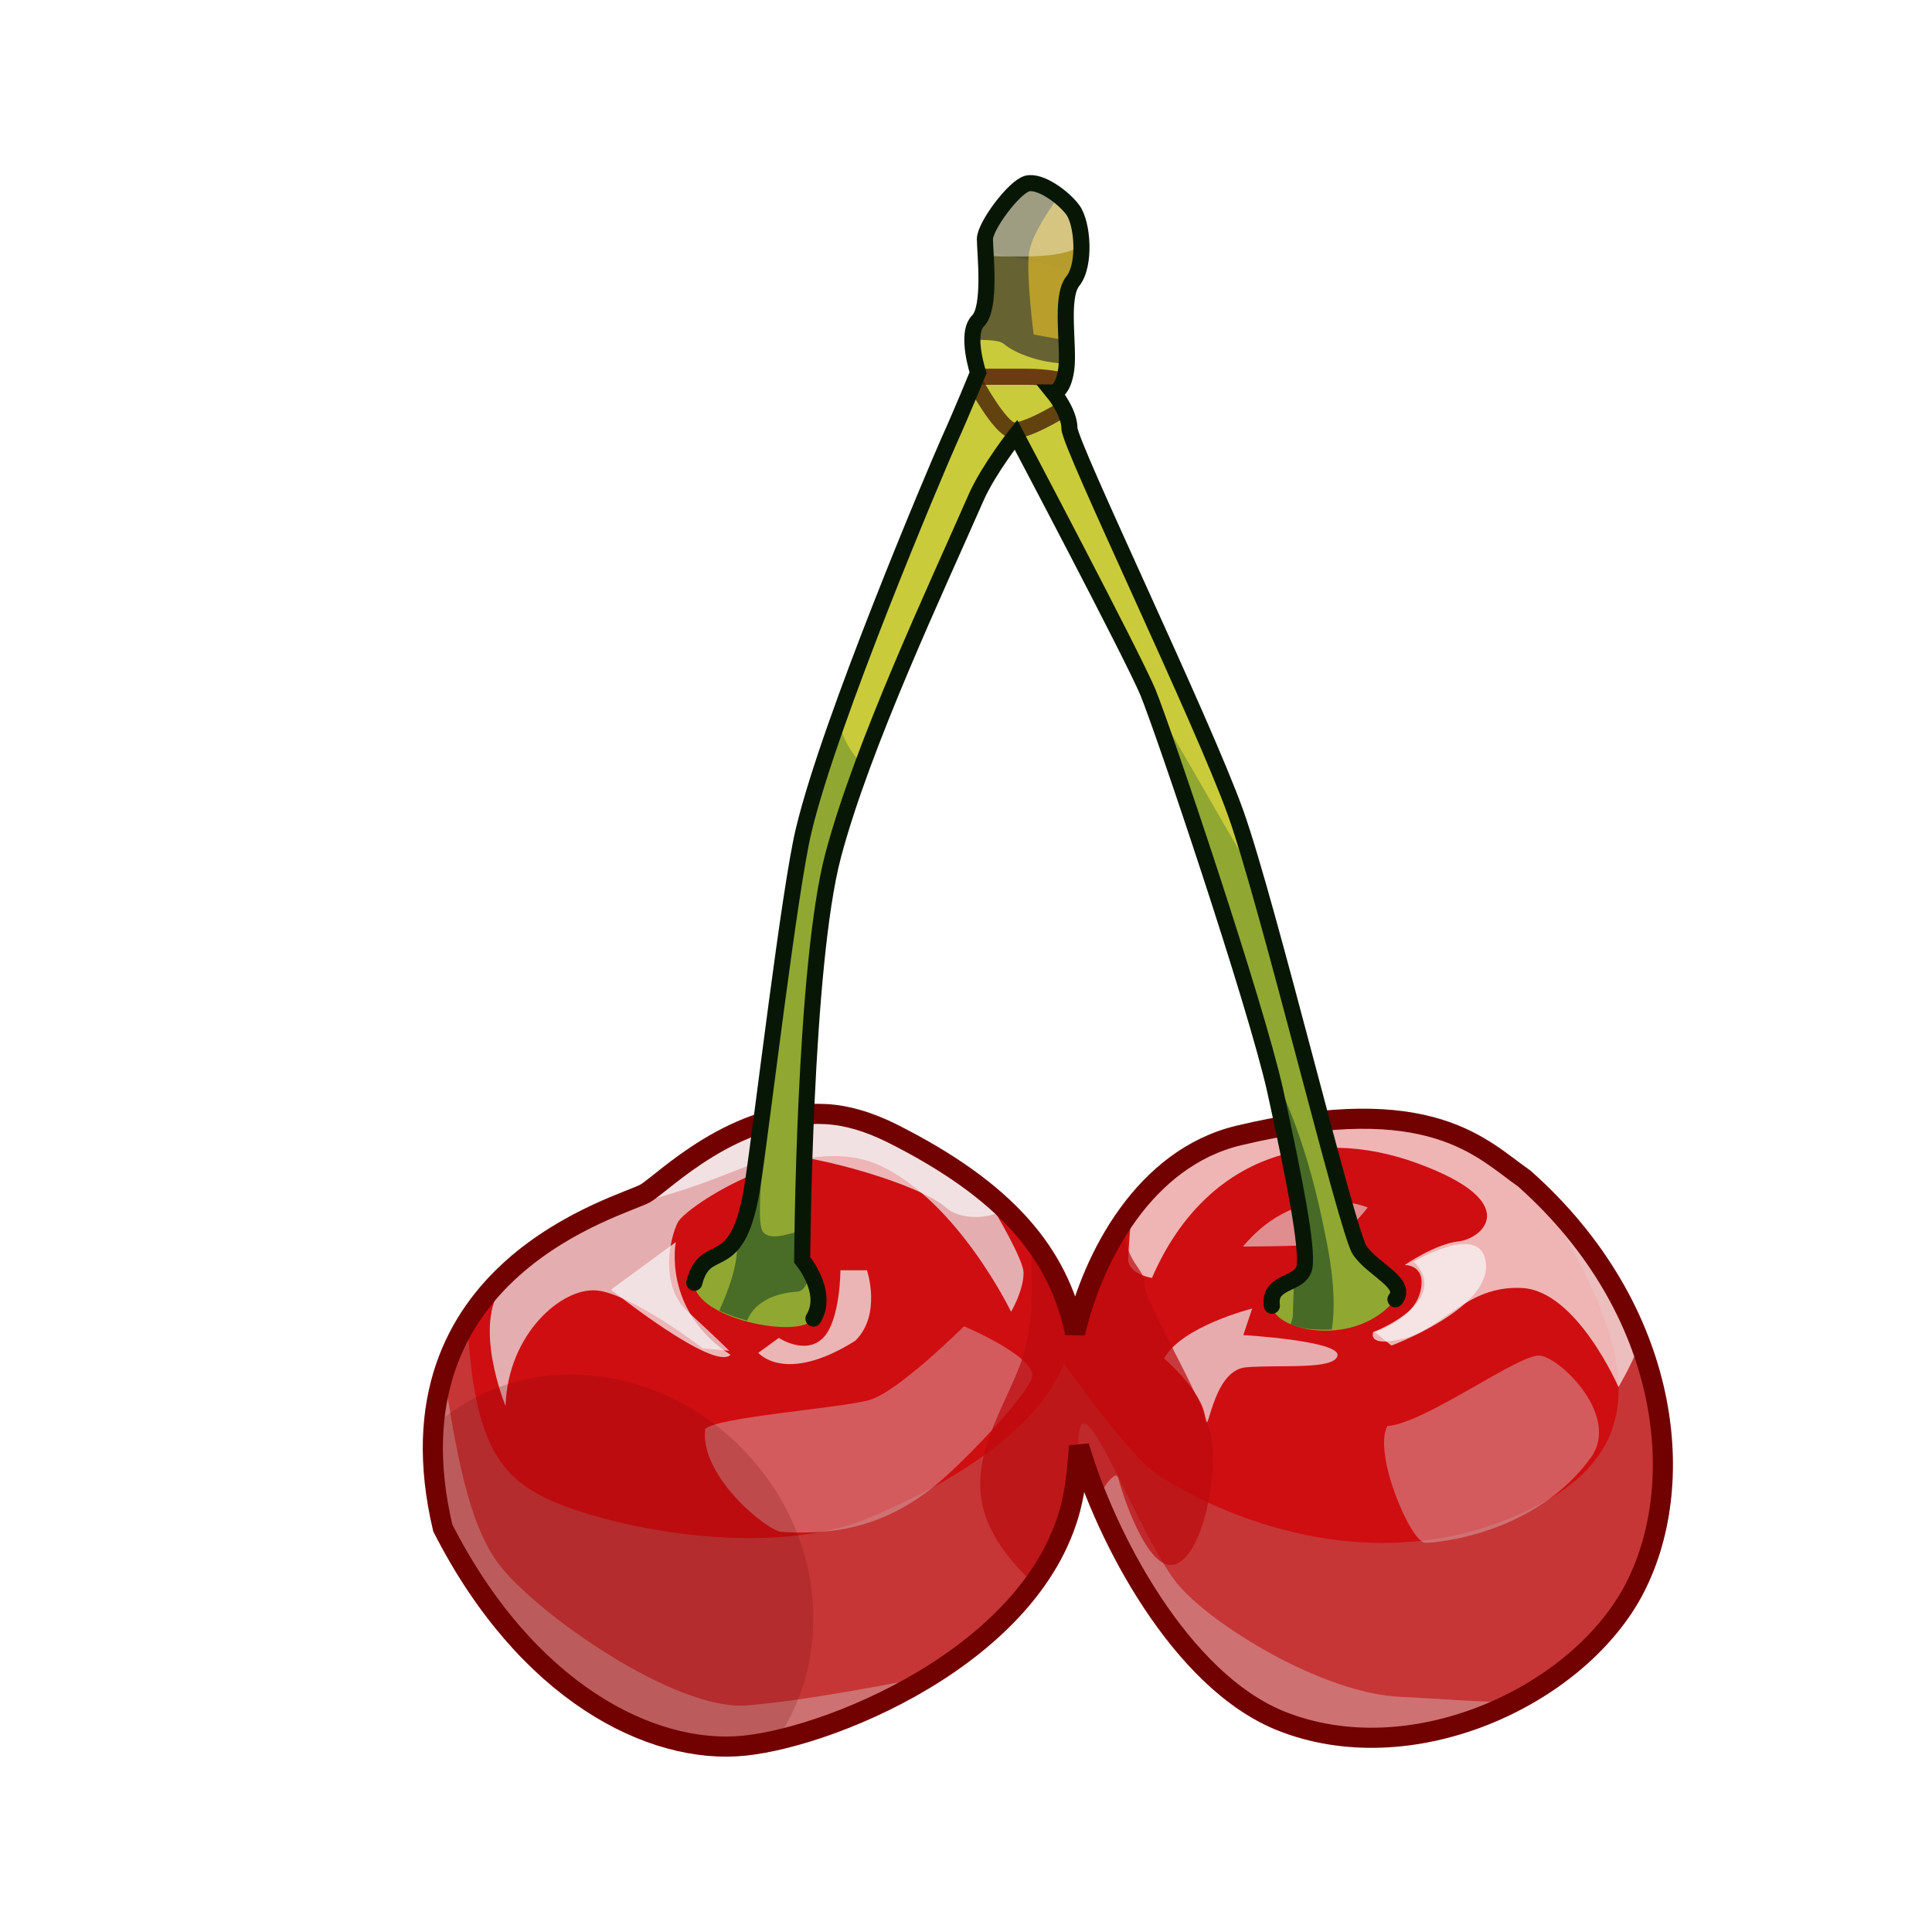
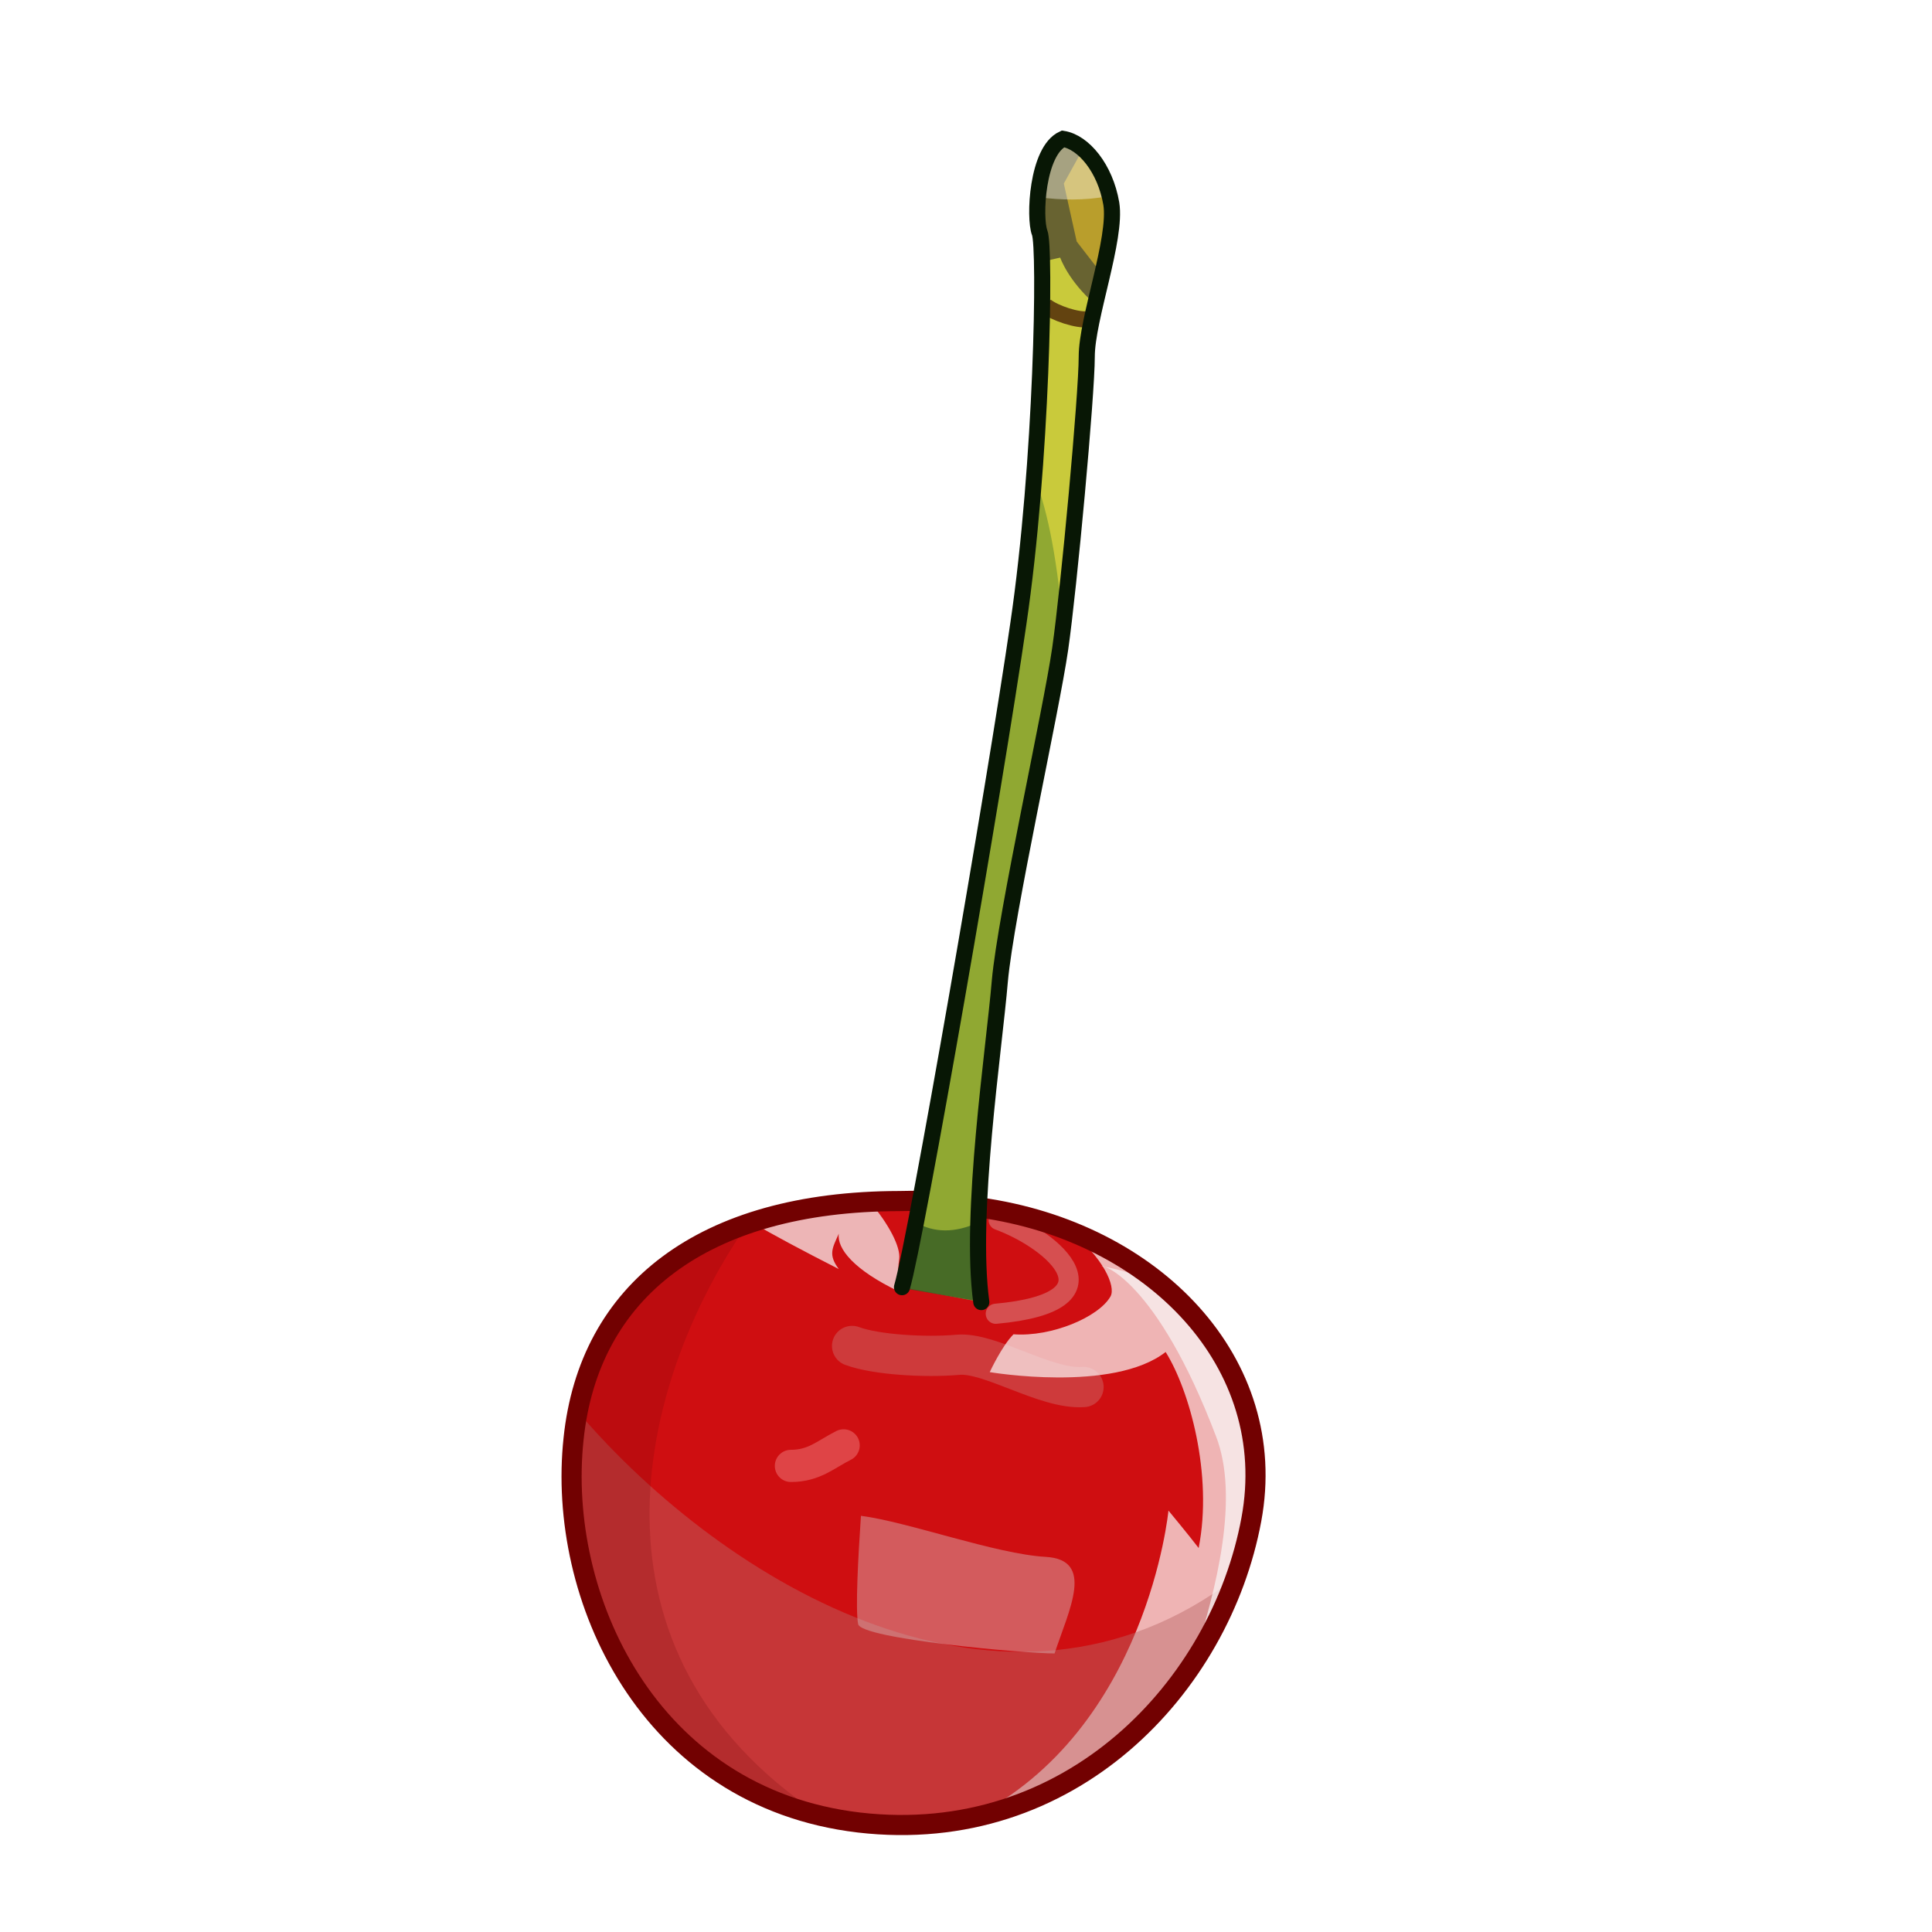
<svg xmlns="http://www.w3.org/2000/svg" version="1.0" width="100%" height="100%" viewBox="0 0 48 48" id="sherry01">
  <defs id="defs2385" />
  <g id="content" style="opacity:1;display:inline">
-     <path d="M 20.53,27.68 C 18.25,27.55 16.48,29.39 16.03,29.65 C 15.47,29.97 9.48,31.51 11,37.96 C 13.07,42.03 16.18,43.61 18.5,43.37 C 20.81,43.13 26.16,40.89 26.71,36.90 C 26.76,36.56 26.78,36.26 26.81,35.93 C 27.47,38.18 29.32,41.74 31.81,42.75 C 35.03,44.05 39.12,42.19 40.56,39.56 C 41.99,36.93 41.54,32.54 37.87,29.28 C 36.83,28.56 35.57,27.07 30.78,28.21 C 28.43,28.77 27.15,31.23 26.71,33.12 C 26.30,31.15 25.02,29.59 22.15,28.15 C 21.58,27.87 21.05,27.71 20.53,27.68 z" id="p2464" style="fill:#cf0e11;fill-opacity:1;fill-rule:evenodd;stroke:none;" />
-     <path d="M 38.28,29.68 C 40.21,32.86 41.49,35.73 38.15,37.43 C 33.61,39.74 29.09,36.95 28.53,36.46 C 27.82,35.81 26.61,34.13 26.43,33.87 C 25.94,35.20 24.25,36.60 21.59,37.71 C 18.93,38.83 14.51,37.85 13.21,37.03 C 12.44,36.54 11.74,35.76 11.62,32.84 C 10.86,34.05 10.46,35.70 11,37.96 C 13.07,42.03 16.18,43.61 18.5,43.37 C 20.53,43.16 24.93,41.40 26.34,38.28 C 26.69,37.54 26.72,36.73 26.81,35.93 C 27.68,38.79 29.25,41.17 31.81,42.75 C 35.03,44.05 39.12,42.19 40.56,39.56 C 41.94,37.03 41.56,32.90 38.28,29.68 z" id="p3243" style="fill:#ba6668;fill-opacity:0.45;fill-rule:evenodd;stroke:none;" />
-     <path d="M 11.03,34.12 C 10.70,35.16 10.63,36.41 11,37.96 C 13.07,42.03 16.18,43.61 18.5,43.37 C 19.61,43.25 21.44,42.67 23.09,41.65 C 21.67,41.93 19.82,42.27 18.56,42.37 C 16.80,42.52 13.35,40.11 12.40,38.87 C 11.63,37.87 11.32,35.99 11.03,34.12 z" id="p3258" style="fill:#d8b9ba;fill-opacity:0.45;fill-rule:evenodd;stroke:none;" />
-     <path d="M 26.93,35.37 C 26.80,35.37 26.78,35.74 26.78,36.25 C 26.78,36.14 26.80,36.04 26.81,35.93 C 27.47,38.18 29.32,41.74 31.81,42.75 C 33.69,43.51 35.85,43.19 37.62,42.28 C 36.77,42.30 35.76,42.20 34.83,42.16 C 32.86,42.09 30.03,40.33 29.22,39.31 C 28.42,38.28 27.30,35.37 26.93,35.37 z" id="p3263" style="fill:#d8b9ba;fill-opacity:0.45;fill-rule:evenodd;stroke:none;" />
-     <path d="M 17.52,35.51 C 17.38,36.67 19.06,38.04 19.42,38.06 C 20.62,38.13 22.02,38.02 23.51,36.67 C 24.16,36.08 25.41,34.78 25.63,34.26 C 25.85,33.75 23.95,32.95 23.95,32.95 C 23.95,32.95 22.34,34.56 21.61,34.78 C 20.88,34.99 17.74,35.21 17.52,35.51 z" id="p3280" style="fill:#d8b9ba;fill-opacity:0.45;fill-rule:evenodd;stroke:none;" />
-     <path d="M 34.47,35.43 C 34.10,36.09 35.05,38.33 35.41,38.33 C 35.78,38.33 38.17,38.08 39.52,36.22 C 40.27,35.19 38.78,33.75 38.27,33.68 C 37.76,33.61 35.42,35.36 34.47,35.43 z" id="p3282" style="fill:#d8b9ba;fill-opacity:0.45;fill-rule:evenodd;stroke:none;" />
-     <path d="M 21.25,33.31 C 19.50,34.41 18.84,33.61 18.84,33.61 L 19.35,33.24 C 19.35,33.24 20.01,33.68 20.45,33.24 C 20.88,32.80 20.88,31.56 20.88,31.56 L 21.54,31.56 C 21.54,31.56 21.91,32.66 21.25,33.31 z" id="p3284" style="fill:#f2dbdb;fill-opacity:0.81;fill-rule:evenodd;stroke:none;" />
-     <path d="M 28.92,33.75 C 28.92,33.75 29.87,34.56 29.94,35.21 C 30.01,35.87 30.09,34.04 30.96,33.97 C 31.84,33.90 33.15,34.04 33.23,33.68 C 33.30,33.31 30.89,33.17 30.89,33.17 L 31.11,32.51 C 31.11,32.51 29.36,32.95 28.92,33.75 z" id="p3286" style="fill:#efddde;fill-opacity:0.76;fill-rule:evenodd;stroke:none;" />
-     <path d="M 20.53,27.68 C 18.25,27.55 16.48,29.39 16.03,29.65 C 15.75,29.81 14.17,30.25 12.81,31.43 C 12.80,31.44 12.81,31.45 12.81,31.46 C 12.79,31.48 12.76,31.48 12.75,31.5 C 12.64,31.67 12.58,31.83 12.5,31.93 C 11.72,32.90 12.56,34.93 12.56,34.93 C 12.62,33.12 13.97,31.99 14.81,32.06 C 15.65,32.12 17.46,33.49 17.46,33.5 L 18.12,33.56 C 18.12,33.56 17.80,33.24 17.09,32.59 C 16.38,31.94 16.64,30.76 16.84,30.37 C 17.03,29.98 19.93,28.06 21.87,28.96 C 23.81,29.87 25.12,32.59 25.12,32.59 C 25.12,32.59 25.43,32.07 25.43,31.62 C 25.43,31.34 24.88,30.34 24.37,29.53 C 23.76,29.05 23.04,28.60 22.15,28.15 C 21.58,27.87 21.05,27.71 20.53,27.68 z" id="p3288" style="fill:#e8cecf;fill-opacity:0.83;fill-rule:evenodd;stroke:none;" />
-     <path d="M 30.88,30.97 C 30.88,30.97 32.43,30.97 32.88,30.90 C 33.34,30.84 33.98,30.00 33.98,30.00 C 33.98,30.00 32.30,29.28 30.88,30.97 z" id="p3293" style="fill:#e8cecf;fill-opacity:0.66;fill-rule:evenodd;stroke:none;" />
-     <path d="M 33.78,27.81 C 32.97,27.82 31.98,27.93 30.78,28.21 C 29.65,28.48 28.78,29.22 28.12,30.09 C 28.06,30.70 28.03,31.16 28.03,31.28 C 28.03,31.66 28.62,31.75 28.62,31.75 C 29.91,28.77 32.56,27.93 35.21,28.90 C 37.87,29.87 36.83,30.77 36.25,30.84 C 35.66,30.90 34.90,31.43 34.90,31.43 C 34.90,31.43 35.47,31.41 35.28,32.12 C 35.08,32.83 34.12,33.09 34.12,33.09 C 34.12,33.09 33.93,33.50 34.90,33.25 C 35.87,32.99 36.45,31.93 37.81,32 C 39.17,32.06 40.21,34.46 40.21,34.46 C 40.21,34.46 40.47,34.04 40.75,33.37 C 40.21,31.95 39.28,30.53 37.87,29.28 C 37.09,28.74 36.20,27.78 33.78,27.81 z" id="p3295" style="fill:#f9eaea;fill-opacity:0.75;fill-rule:evenodd;stroke:none;" />
-     <path d="M 27.90,30.37 C 27.31,31.25 26.92,32.24 26.71,33.12 C 26.53,32.25 26.18,31.45 25.59,30.71 C 25.68,31.97 25.66,33.04 25.37,33.84 C 24.93,35.04 23.99,36.32 24.5,37.71 C 24.72,38.32 25.19,38.89 25.68,39.34 C 26.21,38.62 26.59,37.80 26.71,36.90 C 26.76,36.56 26.78,36.26 26.81,35.93 C 26.92,36.32 27.09,36.77 27.28,37.21 C 27.47,36.84 27.73,36.54 27.78,36.71 C 27.84,36.97 28.48,39.06 29.18,38.87 C 29.88,38.68 30.31,36.57 30.06,35.56 C 29.80,34.54 28.43,32.38 28.43,31.87 C 28.43,31.50 27.96,31.40 27.90,30.37 z" id="p3300" style="fill:#bb0a0d;fill-opacity:0.70;fill-rule:evenodd;stroke:none;" />
-     <path d="M 14.21,34.15 C 12.96,34.14 11.75,34.57 10.78,35.43 C 10.71,36.18 10.77,37.01 11,37.96 C 13.07,42.03 16.18,43.61 18.5,43.37 C 18.73,43.35 19.02,43.28 19.31,43.21 C 20.67,41.19 20.50,38.31 18.68,36.25 C 17.49,34.89 15.82,34.16 14.21,34.15 z" id="p3308" style="opacity:1;fill:#710608;fill-opacity:0.20;fill-rule:evenodd;stroke:none;marker:none;visibility:visible;display:inline;overflow:visible;enable-background:accumulate" />
-     <path d="M 34.15,33.09 L 34.57,33.43 C 34.57,33.43 36.99,32.53 36.92,31.42 C 36.85,30.31 35.12,31.35 35.12,31.35 C 35.12,31.35 36.16,32.18 34.15,33.09 z" id="p3313" style="fill:#f9f6f6;fill-opacity:0.72;fill-rule:evenodd;stroke:none;" />
-     <path d="M 18.15,33.66 C 17.73,34.08 15.18,32.04 15.18,32.04 L 16.79,30.86 C 16.79,30.86 16.45,32.55 18.15,33.66 z" id="p3315" style="fill:#f9f6f6;fill-opacity:0.72;fill-rule:evenodd;stroke:none;" />
-     <path d="M 20.53,27.68 C 18.25,27.55 16.48,29.39 16.03,29.65 C 15.93,29.71 15.53,29.88 15.18,30.03 C 17.55,29.57 18.85,28.71 19.49,28.71 C 20.25,28.71 22.82,29.40 23.5,30 C 23.85,30.31 24.52,30.30 24.96,30.06 C 24.27,29.39 23.36,28.75 22.15,28.15 C 21.58,27.87 21.05,27.71 20.53,27.68 z" id="p3317" style="fill:#f9f6f6;fill-opacity:0.72;fill-rule:evenodd;stroke:none;" />
-     <path d="M 20.53,27.68 C 18.25,27.55 16.48,29.39 16.03,29.65 C 15.47,29.97 9.48,31.51 11,37.96 C 13.07,42.03 16.18,43.61 18.5,43.37 C 20.81,43.13 26.16,40.89 26.71,36.90 C 26.76,36.56 26.78,36.26 26.81,35.93 C 27.47,38.18 29.32,41.74 31.81,42.75 C 35.03,44.05 39.12,42.19 40.56,39.56 C 41.99,36.93 41.54,32.54 37.87,29.28 C 36.83,28.56 35.57,27.07 30.78,28.21 C 28.43,28.77 27.15,31.23 26.71,33.12 C 26.30,31.15 25.02,29.59 22.15,28.15 C 21.58,27.87 21.05,27.71 20.53,27.68 z" id="stroke01" style="fill:none;fill-opacity:1;fill-rule:evenodd;stroke:#720101;stroke-width:0.5;stroke-linecap:butt;stroke-linejoin:miter;stroke-miterlimit:4;stroke-dasharray:none;stroke-opacity:1" />
-     <path d="M 17.25,31.87 C 17.25,32.76 19.89,33.29 20.21,32.76 C 20.61,32.11 19.93,31.30 19.93,31.30 C 19.93,31.30 19.97,24.01 20.70,21.25 C 21.43,18.50 23.27,14.60 24.26,12.34 C 24.57,11.65 25.24,10.80 25.24,10.80 C 25.24,10.80 28.11,16.23 28.52,17.20 C 28.92,18.18 31.19,24.90 31.68,27.09 C 32.16,29.28 32.49,30.98 32.41,31.47 C 32.33,31.95 31.51,31.79 31.60,32.44 C 31.68,33.09 33.71,33.49 34.67,32.28 C 34.99,31.88 34.11,31.55 33.78,31.06 C 33.46,30.57 31.51,22.47 30.70,20.20 C 29.89,17.93 26.57,11.05 26.57,10.64 C 26.57,10.24 26.17,9.75 26.17,9.75 C 26.17,9.75 26.41,9.75 26.49,9.18 C 26.57,8.62 26.33,7.40 26.65,6.99 C 26.98,6.59 26.90,5.54 26.65,5.21 C 26.41,4.89 25.84,4.48 25.52,4.56 C 25.19,4.65 24.47,5.62 24.47,5.94 C 24.47,6.27 24.63,7.64 24.30,7.97 C 23.98,8.29 24.30,9.26 24.30,9.26 C 24.30,9.26 23.90,10.24 23.57,10.97 C 23.25,11.69 20.62,17.89 19.97,20.62 C 19.62,22.05 18.94,27.83 18.71,29.36 C 18.35,31.84 17.54,30.73 17.25,31.87 z" id="p3323" style="fill:#90a832;fill-opacity:1;fill-rule:evenodd;stroke:none;" />
-     <path d="M 19,27.37 C 18.91,28.06 18.77,29.02 18.71,29.37 C 18.61,30.09 18.46,30.49 18.31,30.75 C 18.37,31.38 18.08,32.10 17.87,32.56 C 18.07,32.66 18.31,32.74 18.56,32.81 C 18.79,32.26 19.39,32.12 19.81,32.09 C 19.99,32.08 20.08,31.85 20.12,31.59 C 20.02,31.42 19.93,31.31 19.93,31.31 C 19.93,31.31 19.93,30.88 19.93,30.59 C 19.72,30.59 19.24,30.83 19,30.65 C 18.79,30.50 18.90,29.80 19,27.37 z" id="p3329" style="fill:#315923;fill-opacity:0.74;fill-rule:evenodd;stroke:none;" />
-     <path d="M 31.5,26.40 C 31.55,26.61 31.65,26.93 31.68,27.09 C 32.17,29.28 32.48,30.98 32.40,31.46 C 32.38,31.62 32.27,31.71 32.15,31.78 C 32.14,32.12 32.12,32.58 32.12,32.68 C 32.12,32.75 32.09,32.83 32.06,32.90 C 32.33,33.02 32.71,33.05 33.09,33.03 C 33.16,32.57 33.16,31.96 33,31.06 C 32.59,28.84 32.09,27.56 31.5,26.40 z" id="p3334" style="fill:#315923;fill-opacity:0.76;fill-rule:evenodd;stroke:none;" />
-     <path d="M 24.46,6.25 C 24.49,6.75 24.58,7.69 24.31,7.96 C 23.98,8.29 24.31,9.28 24.31,9.28 C 24.31,9.28 23.91,10.23 23.59,10.96 C 23.35,11.50 21.84,14.95 20.81,17.84 C 20.81,17.85 20.80,17.86 20.81,17.87 C 20.97,18.43 21.18,18.77 21.46,19 C 22.33,16.64 23.53,14.02 24.28,12.34 C 24.58,11.65 25.25,10.81 25.25,10.81 C 25.25,10.81 28.12,16.24 28.53,17.21 C 28.54,17.24 28.57,17.36 28.59,17.40 C 28.60,17.42 28.61,17.42 28.62,17.43 C 29.56,18.94 30.48,20.66 31.21,21.81 C 31.04,21.22 30.84,20.57 30.71,20.21 C 29.90,17.94 26.56,11.06 26.56,10.65 C 26.56,10.25 26.18,9.75 26.18,9.75 C 26.18,9.75 26.41,9.75 26.5,9.18 C 26.58,8.62 26.33,7.40 26.65,7 C 26.69,6.94 26.72,6.88 26.75,6.81 C 26.24,6.61 25.47,6.43 24.46,6.25 z" id="p3358" style="fill:#ffec43;fill-opacity:0.52;fill-rule:evenodd;stroke:none;" />
-     <path d="M 24.23,9.51 C 24.23,9.51 24.83,10.62 25.15,10.69 C 25.47,10.75 26.39,10.18 26.39,10.18" id="p3339" style="fill:none;fill-rule:evenodd;stroke:#4c2407;stroke-width:0.40;stroke-linecap:butt;stroke-linejoin:miter;stroke-miterlimit:4;stroke-dasharray:none;stroke-opacity:0.82" />
-     <path d="M 24.33,9.36 C 24.33,9.36 24.99,9.36 25.50,9.36 C 26.01,9.36 26.39,9.45 26.39,9.45" id="p3341" style="fill:none;fill-rule:evenodd;stroke:#592209;stroke-width:0.40;stroke-linecap:butt;stroke-linejoin:miter;stroke-miterlimit:4;stroke-dasharray:none;stroke-opacity:0.84" />
-     <path d="M 25.53,4.56 C 25.20,4.64 24.46,5.61 24.46,5.93 C 24.46,6.26 24.63,7.64 24.31,7.96 C 24.20,8.07 24.15,8.25 24.15,8.43 C 24.52,8.46 24.82,8.43 24.96,8.56 C 25.21,8.77 25.86,9.03 26.5,9.03 C 26.53,8.42 26.35,7.37 26.65,7 C 26.98,6.59 26.89,5.54 26.65,5.21 C 26.41,4.89 25.85,4.48 25.53,4.56 z" id="p3343" style="fill:#453d2e;fill-opacity:0.74;fill-rule:evenodd;stroke:none;" />
-     <path d="M 26.31,4.87 C 25.90,5.44 25.59,5.97 25.56,6.34 C 25.50,6.89 25.68,8.31 25.68,8.31 L 26.5,8.46 C 26.47,7.90 26.43,7.27 26.65,7 C 26.98,6.59 26.89,5.54 26.65,5.21 C 26.57,5.10 26.45,4.98 26.31,4.87 z" id="p3353" style="fill:#d2b02b;fill-opacity:0.77;fill-rule:evenodd;stroke:none;" />
-     <path d="M 25.53,4.56 C 25.20,4.64 24.46,5.61 24.46,5.93 C 24.46,5.99 24.46,6.19 24.46,6.31 C 24.57,6.34 24.69,6.37 24.87,6.37 C 25.50,6.37 26.40,6.42 26.87,6.09 C 26.86,5.73 26.77,5.38 26.65,5.21 C 26.41,4.89 25.85,4.48 25.53,4.56 z" id="p3348" style="fill:#fffcf5;fill-opacity:0.42;fill-rule:evenodd;stroke:none;" />
-     <path d="M 34.67,32.28 C 34.99,31.88 34.11,31.55 33.78,31.06 C 33.46,30.57 31.51,22.47 30.70,20.20 C 29.89,17.93 26.57,11.05 26.57,10.64 C 26.57,10.24 26.17,9.75 26.17,9.75 C 26.17,9.75 26.41,9.75 26.49,9.18 C 26.57,8.62 26.33,7.40 26.65,6.99 C 26.98,6.59 26.90,5.54 26.65,5.21 C 26.41,4.89 25.84,4.48 25.52,4.56 C 25.19,4.65 24.47,5.62 24.47,5.94 C 24.47,6.27 24.63,7.64 24.30,7.97 C 23.98,8.29 24.30,9.26 24.30,9.26 C 24.30,9.26 23.90,10.24 23.57,10.97 C 23.25,11.69 20.62,17.89 19.97,20.62 C 19.62,22.05 18.94,27.83 18.71,29.36 C 18.35,31.84 17.54,30.73 17.25,31.87 M 20.21,32.76 C 20.61,32.11 19.93,31.30 19.93,31.30 C 19.93,31.30 19.97,24.01 20.70,21.25 C 21.43,18.50 23.27,14.60 24.26,12.34 C 24.57,11.65 25.24,10.80 25.24,10.80 C 25.24,10.80 28.11,16.23 28.52,17.20 C 28.92,18.18 31.19,24.90 31.68,27.09 C 32.16,29.28 32.49,30.98 32.41,31.47 C 32.33,31.95 31.51,31.79 31.60,32.44" id="stroke02" style="opacity:1;fill:none;fill-opacity:1;fill-rule:evenodd;stroke:#081705;stroke-width:0.40;stroke-linecap:round;stroke-linejoin:miter;stroke-miterlimit:4;stroke-dasharray:none;stroke-opacity:1;display:inline" />
+     <path d="M 23.36,29.88 C 17.85,29.57 14.66,31.84 14.25,35.75 C 13.84,39.66 16.10,44.65 21.35,45.27 C 26.60,45.89 30.31,41.92 31.08,37.75 C 31.85,33.59 28.20,30.09 23.36,29.88 z" id="p2481" style="opacity:1;fill:#cf0e11;fill-opacity:1;fill-rule:evenodd;stroke:none;marker:none;visibility:visible;display:inline;overflow:visible;enable-background:accumulate" />
+     <path d="M 22.41,31.98 C 22.77,30.75 24.72,19.51 25.30,15.50 C 25.89,11.50 25.98,6.15 25.83,5.78 C 25.69,5.42 25.76,3.75 26.41,3.45 C 26.92,3.53 27.46,4.18 27.61,5.06 C 27.75,5.93 27.00,7.92 27.00,8.86 C 27.00,9.81 26.56,14.59 26.34,16.12 C 26.12,17.65 24.99,22.71 24.84,24.38 C 24.70,26.06 24.08,30.16 24.38,32.35" id="p2483" style="opacity:1;fill:#90a832;fill-opacity:1;fill-rule:evenodd;stroke:none;marker:none;visibility:visible;display:inline;overflow:visible;enable-background:accumulate" />
+     <path d="M 22.75,30.37 C 22.62,31.01 22.46,31.80 22.40,32 L 24.37,32.34 C 24.30,31.78 24.29,31.11 24.31,30.37 C 23.72,30.64 23.21,30.63 22.75,30.37 z" id="p2521" style="opacity:1;fill:#315923;fill-opacity:0.76;fill-rule:evenodd;stroke:none;marker:none;visibility:visible;display:inline;overflow:visible;enable-background:accumulate" />
+     <path d="M 26.40,3.46 C 25.75,3.75 25.69,5.41 25.84,5.78 C 25.94,6.03 25.91,8.80 25.68,11.81 C 25.99,12.55 26.24,13.69 26.40,15.43 C 26.63,13.56 27,9.73 27,8.87 C 27,7.92 27.77,5.93 27.62,5.06 C 27.47,4.18 26.91,3.54 26.40,3.46 z" id="p2529" style="opacity:1;fill:#ffec43;fill-opacity:0.51;fill-rule:evenodd;stroke:none;marker:none;visibility:visible;display:inline;overflow:visible;enable-background:accumulate" />
+     <path d="M 26.40,3.46 C 25.75,3.75 25.69,5.41 25.84,5.78 C 25.87,5.84 25.89,6.11 25.90,6.5 L 26.34,6.40 C 26.34,6.40 26.54,6.98 27.21,7.56 C 27.43,6.64 27.71,5.62 27.62,5.06 C 27.47,4.18 26.91,3.54 26.40,3.46 z" id="p2534" style="opacity:1;fill:#453d2e;fill-opacity:0.73;fill-rule:evenodd;stroke:none;marker:none;visibility:visible;display:inline;overflow:visible;enable-background:accumulate" />
+     <path d="M 26.90,3.71 L 26.43,4.56 L 26.75,6 L 27.40,6.84 C 27.56,6.15 27.69,5.47 27.62,5.06 C 27.52,4.46 27.23,3.99 26.90,3.71 z" id="p2544" style="opacity:1;fill:#d2b02b;fill-opacity:0.76;fill-rule:evenodd;stroke:none;marker:none;visibility:visible;display:inline;overflow:visible;enable-background:accumulate" />
+     <path d="M 26.40,3.46 C 26.00,3.64 25.85,4.31 25.81,4.90 C 26.34,4.97 26.94,4.99 27.56,4.87 C 27.37,4.10 26.87,3.53 26.40,3.46 z" id="p2539" style="opacity:1;fill:#fffcf5;fill-opacity:0.41;fill-rule:evenodd;stroke:none;marker:none;visibility:visible;display:inline;overflow:visible;enable-background:accumulate" />
+     <path d="M 25.98,7.60 C 26.20,7.78 26.78,7.97 27.03,7.93" id="p2551" style="opacity:1;fill:none;fill-opacity:1;fill-rule:evenodd;stroke:#4c2407;stroke-width:0.40;stroke-linecap:butt;stroke-linejoin:miter;marker:none;stroke-miterlimit:4;stroke-dasharray:none;stroke-dashoffset:0;stroke-opacity:0.81;visibility:visible;display:inline;overflow:visible;enable-background:accumulate" />
+     <path d="M 21.17,33.44 C 21.76,33.66 22.99,33.73 23.79,33.66 C 24.59,33.58 25.98,34.53 26.92,34.46" id="p2590" style="fill:none;fill-rule:evenodd;stroke:#cd6e6e;stroke-width:1px;stroke-linecap:round;stroke-linejoin:miter;stroke-opacity:0.46;display:inline" />
+     <path d="M 26.56,30.56 C 27.41,31.24 27.73,31.96 27.59,32.21 C 27.30,32.72 26.13,33.22 25.18,33.15 C 24.89,33.44 24.59,34.09 24.59,34.09 C 24.59,34.09 27.65,34.61 28.96,33.59 C 29.55,34.53 30.14,36.64 29.78,38.46 C 29.56,38.17 29.03,37.53 29.03,37.53 C 29.03,37.53 28.51,42.97 24.18,45.15 C 27.90,44.36 30.46,41.11 31.09,37.75 C 31.68,34.57 29.68,31.79 26.56,30.56 z" id="p2553" style="opacity:1;fill:#f9eaea;fill-opacity:0.75;fill-rule:evenodd;stroke:none;marker:none;visibility:visible;display:inline;overflow:visible;enable-background:accumulate" />
+     <path d="M 14.37,35.09 C 14.33,35.30 14.27,35.52 14.25,35.75 C 13.83,39.66 16.09,44.66 21.34,45.28 C 25.97,45.82 29.41,42.80 30.68,39.21 C 25.00,43.54 18.03,39.37 14.37,35.09 z" id="p2555" style="opacity:1;fill:#ba6668;fill-opacity:0.45;fill-rule:evenodd;stroke:none;marker:none;visibility:visible;display:inline;overflow:visible;enable-background:accumulate" />
+     <path d="M 18.56,30.43 C 16.01,31.32 14.52,33.17 14.25,35.75 C 13.86,39.40 15.82,44.00 20.37,45.09 C 14.26,41.03 15.80,34.42 18.56,30.43 z" id="p2557" style="opacity:1;fill:#710608;fill-opacity:0.2;fill-rule:evenodd;stroke:none;marker:none;visibility:visible;display:inline;overflow:visible;enable-background:accumulate" />
+     <path d="M 21.39,37.66 C 21.32,38.68 21.25,39.99 21.32,40.35 C 21.39,40.72 25.47,41.08 26.20,41.08 C 26.56,39.99 27.21,38.75 25.98,38.68 C 24.74,38.61 22.56,37.81 21.39,37.66 z" id="p2571" style="opacity:1;fill:#d8b9ba;fill-opacity:0.45;fill-rule:evenodd;stroke:none;marker:none;visibility:visible;display:inline;overflow:visible;enable-background:accumulate" />
+     <path d="M 21.40,29.87 C 20.39,29.94 19.49,30.10 18.68,30.37 C 19.19,30.67 19.90,31.05 20.84,31.53 C 20.57,31.17 20.68,31.01 20.84,30.65 C 20.79,31.02 21.21,31.55 22.34,32.09 C 22.49,32.14 22.24,32.00 22.34,31.28 C 22.38,30.98 22.08,30.41 21.62,29.87 C 21.55,29.87 21.47,29.87 21.40,29.87 z" id="p2573" style="opacity:1;fill:#f9f6f6;fill-opacity:0.72;fill-rule:evenodd;stroke:none;marker:none;visibility:visible;display:inline;overflow:visible;enable-background:accumulate" />
+     <path d="M 27.37,31.46 C 27.37,31.41 28.72,31.77 30.21,35.68 C 30.79,37.18 30.25,39.43 29.62,41.34 C 30.34,40.24 30.86,39.00 31.09,37.75 C 31.50,35.50 30.60,33.47 28.96,32.03 C 28.95,32.02 28.95,32.00 28.93,32 C 28.45,31.74 27.92,31.55 27.37,31.46 z" id="p2575" style="opacity:1;fill:#f9f6f6;fill-opacity:0.72;fill-rule:evenodd;stroke:none;marker:none;visibility:visible;display:inline;overflow:visible;enable-background:accumulate" />
+     <path d="M 20.96,35.91 C 20.52,36.13 20.23,36.42 19.65,36.42" id="p2588" style="fill:none;fill-rule:evenodd;stroke:#ffb3b3;stroke-width:0.80;stroke-linecap:round;stroke-linejoin:miter;stroke-miterlimit:4;stroke-dasharray:none;stroke-opacity:0.33;display:inline" />
+     <path d="M 24.81,30.31 C 26.20,30.82 27.94,32.35 24.74,32.64" id="p2592" style="fill:none;fill-rule:evenodd;stroke:#dd9b9b;stroke-width:0.5;stroke-linecap:round;stroke-linejoin:miter;stroke-miterlimit:4;stroke-dasharray:none;stroke-opacity:0.46;display:inline" />
+     <path d="M 22.84,29.84 C 22.68,29.83 22.50,29.84 22.34,29.84 C 17.45,29.85 14.63,32.08 14.25,35.75 C 13.83,39.66 16.09,44.66 21.34,45.28 C 26.59,45.89 30.32,41.91 31.09,37.75 C 31.81,33.87 28.67,30.60 24.34,30" id="stroke01" style="opacity:1;fill:none;fill-opacity:1;fill-rule:evenodd;stroke:#720101;stroke-width:0.5;stroke-linecap:butt;stroke-linejoin:miter;marker:none;stroke-miterlimit:4;stroke-dasharray:none;stroke-dashoffset:0;stroke-opacity:1;visibility:visible;display:inline;overflow:visible;enable-background:accumulate" />
+     <path d="M 22.41,31.98 C 22.77,30.75 24.72,19.51 25.30,15.50 C 25.89,11.50 25.98,6.15 25.83,5.78 C 25.69,5.42 25.76,3.75 26.41,3.45 C 26.92,3.53 27.46,4.18 27.61,5.06 C 27.75,5.93 27.00,7.92 27.00,8.86 C 27.00,9.81 26.56,14.59 26.34,16.12 C 26.12,17.65 24.99,22.71 24.84,24.38 C 24.70,26.06 24.08,30.16 24.38,32.35" id="stroke02" style="opacity:1;fill:none;fill-opacity:1;fill-rule:evenodd;stroke:#081705;stroke-width:0.40;stroke-linecap:round;stroke-linejoin:miter;marker:none;stroke-miterlimit:4;stroke-dasharray:none;stroke-dashoffset:0;stroke-opacity:1;visibility:visible;display:inline;overflow:visible;enable-background:accumulate" />
  </g>
</svg>
